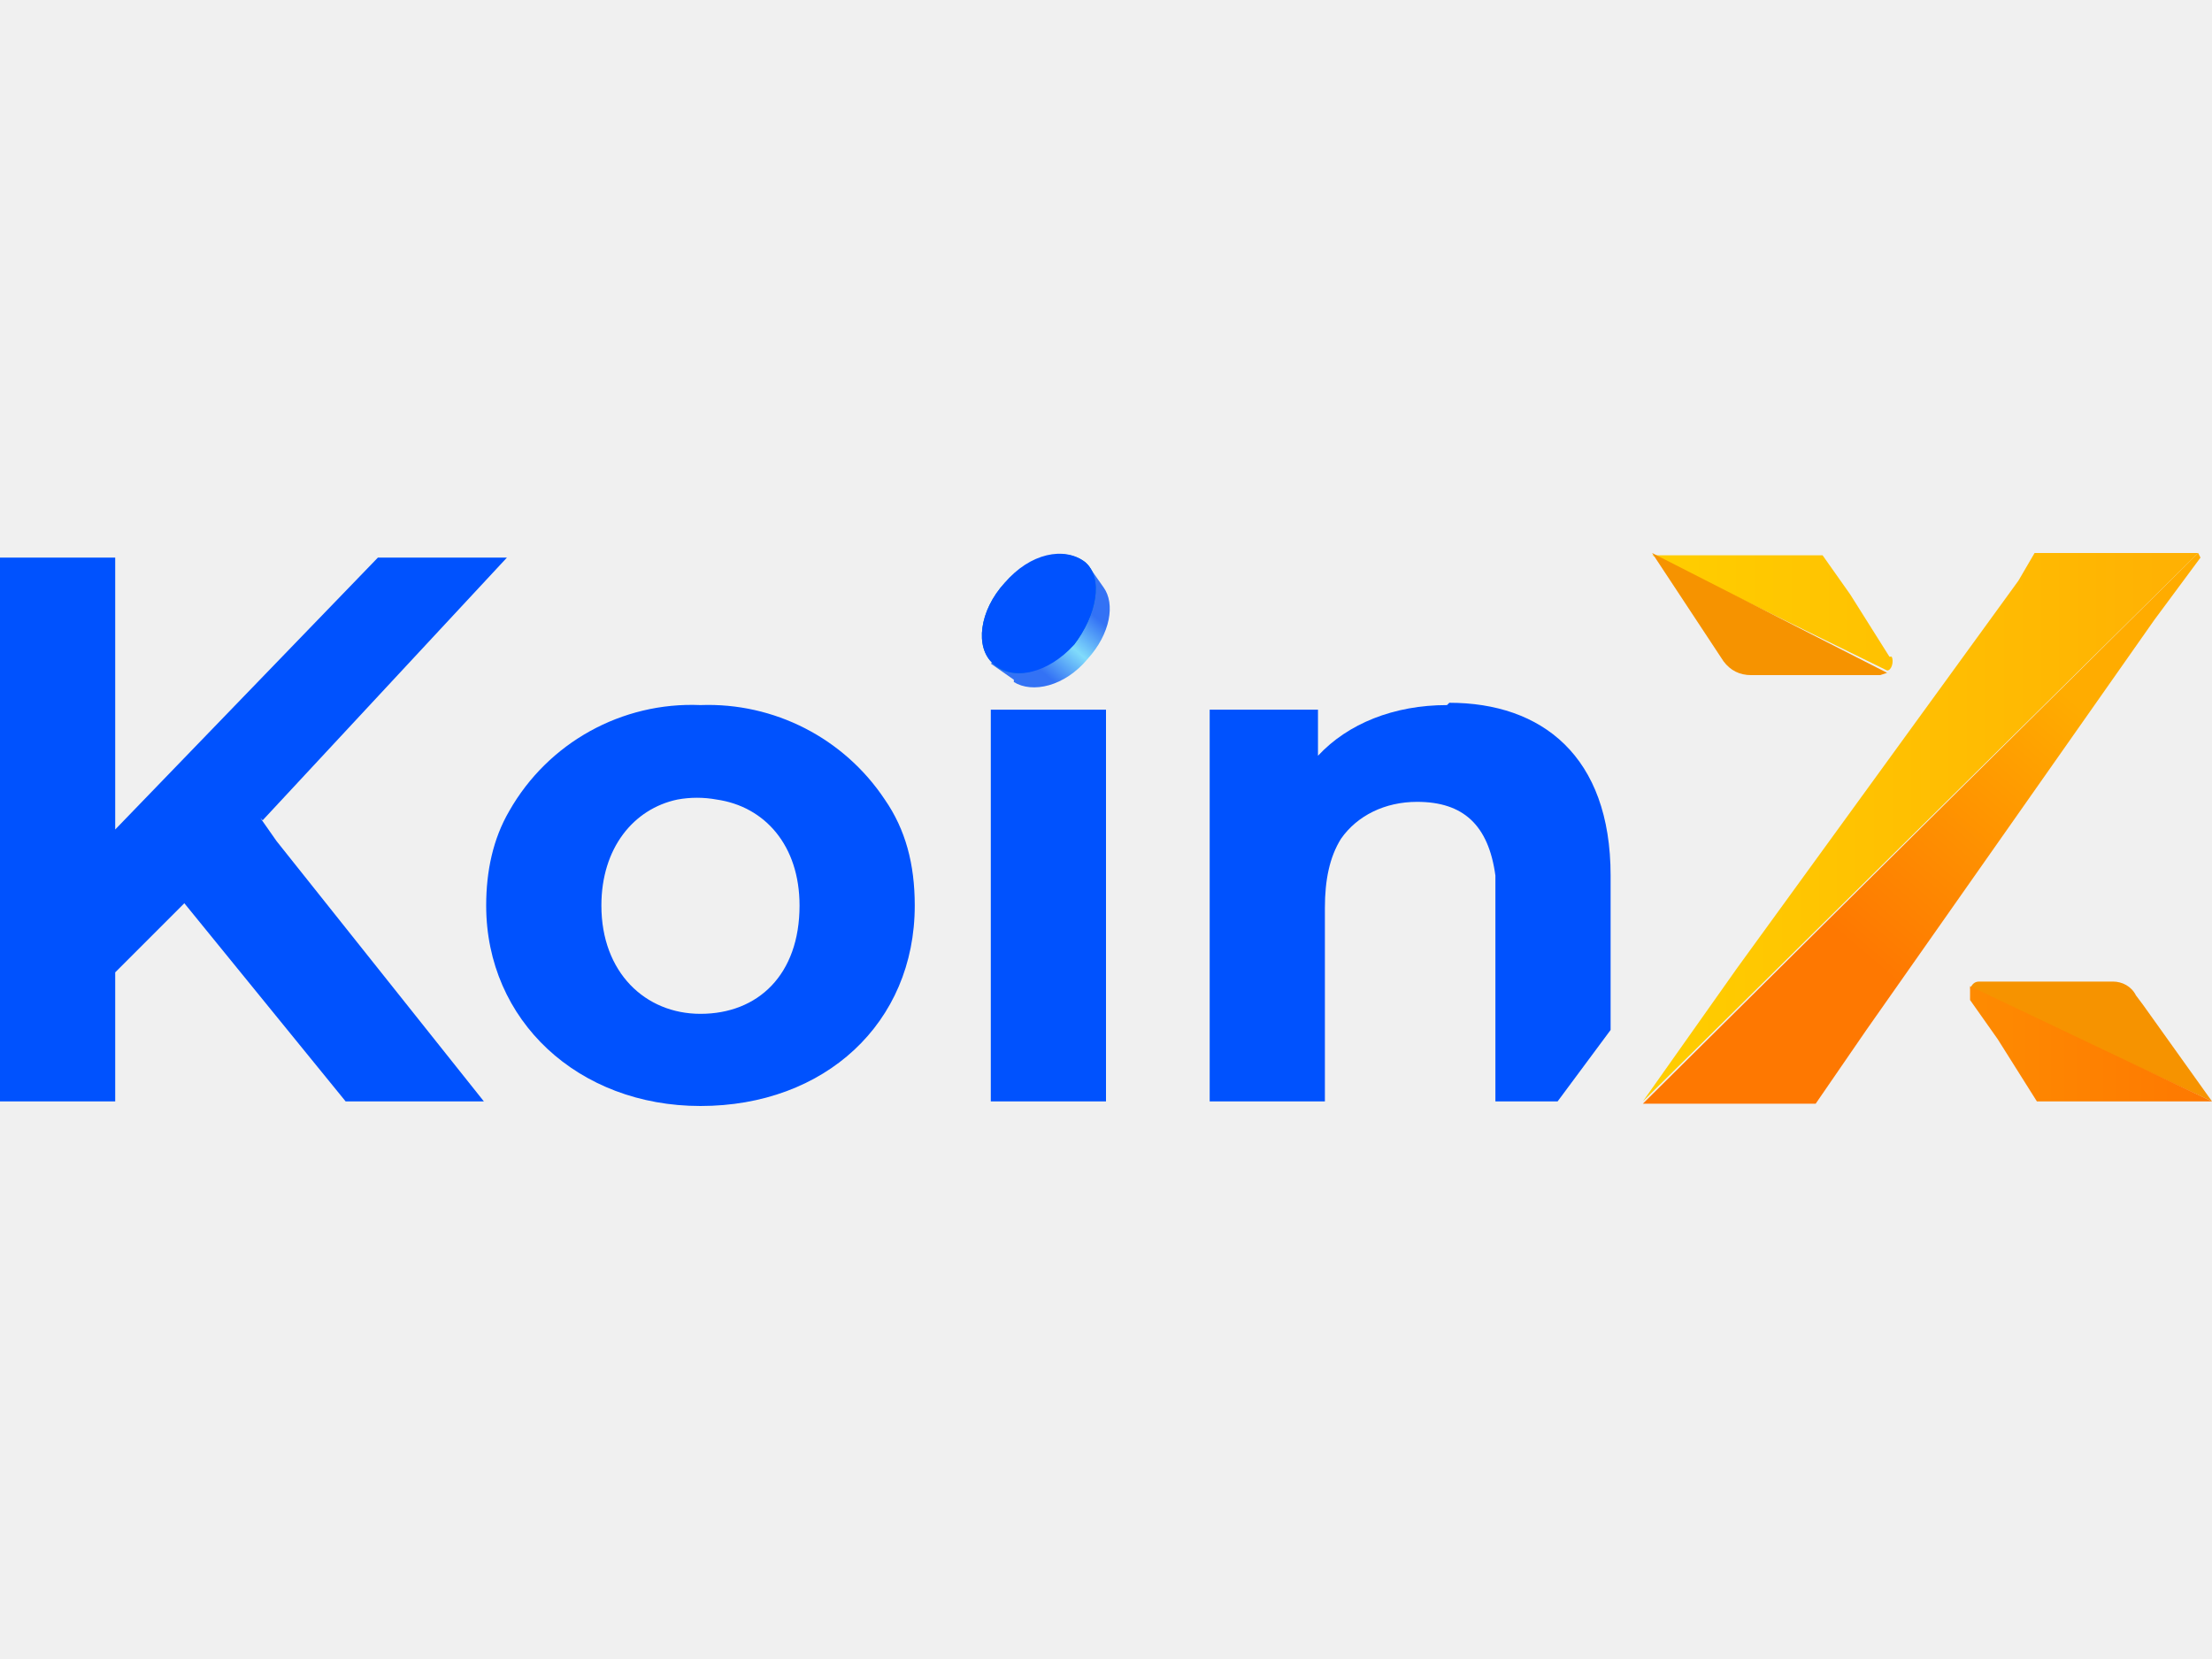
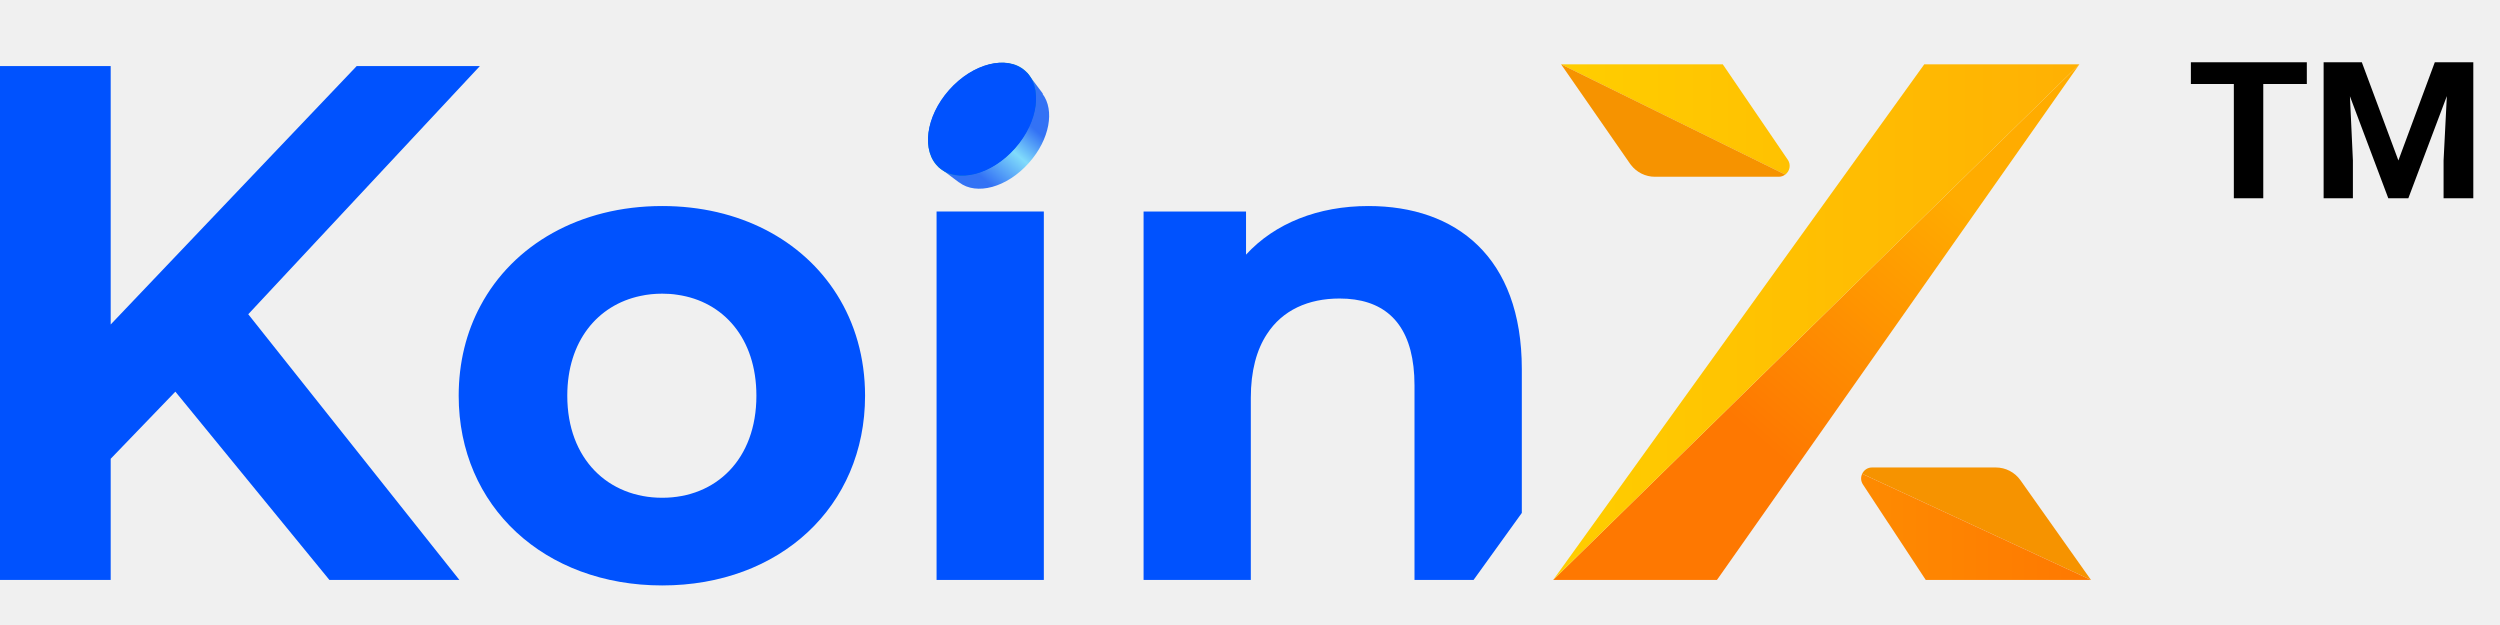
- <svg xmlns="http://www.w3.org/2000/svg" width="96" height="72" viewBox="0 0 96 72" fill="none">
-   <g clip-path="url(#clip0_622_18013)">
-     <path d="M11.4 35.6 22 24.2h-5.6L5 36V24.2h-5v23.6h5v-5.6l3-3 7 8.6h6l-9-11.3-.7-1Z" fill="#0052FE" />
-     <path d="M38.4 34.7a9.2 9.2 0 0 0-8-4.1 9.1 9.1 0 0 0-8.3 4.6c-.7 1.2-1 2.6-1 4.1 0 5 4 8.7 9.3 8.7 5.4 0 9.3-3.6 9.3-8.7 0-1.8-.4-3.3-1.3-4.6Zm-8 9.3c-2.4 0-4.3-1.8-4.3-4.7 0-2.5 1.4-4.2 3.3-4.6a4.7 4.7 0 0 1 1.7 0c2.1.3 3.6 2 3.6 4.6 0 3-1.8 4.7-4.3 4.7Z" fill="#0052FE" />
-     <path d="M48 30.8h-5v17h5v-17Z" fill="#0052FE" />
-     <path d="M62.8 30.6c-2.3 0-4.3.8-5.6 2.2v-2h-4.7v17h5v-8.4c0-1.2.2-2.2.7-3 .7-1 1.9-1.6 3.3-1.6 2 0 3.1 1 3.4 3.2v9.8h2.7l2.3-3.1V38c0-5.2-3-7.5-7-7.5Z" fill="#0052FE" />
-     <path d="M95.4 24 71.3 47.9h7.5l2.2-3.2 12.5-17.8 2-2.7Z" fill="url(#paint0_linear_622_18013)" />
-     <path d="m88.3 24-.7 1.2L75.4 42l-4.1 5.8L95.4 24h-7Z" fill="url(#paint1_linear_622_18013)" />
-     <path d="m93 43.6-.3-.4c-.2-.4-.6-.6-1-.6h-5.8c-.2 0-.3.1-.4.3L96 47.8l-3-4.2Z" fill="#F69300" />
-     <path d="M85.5 42.9v.5l1.2 1.7 1.7 2.7H96l-10.5-5Z" fill="url(#paint2_linear_622_18013)" />
-     <path d="m82 28.5-1.7-2.7-1.2-1.7h-7.4l10.2 5c.2 0 .3-.4.2-.6Z" fill="url(#paint3_linear_622_18013)" />
-     <path d="m71.7 24 3.1 4.7c.3.4.7.6 1.2.6h5.6l.3-.1L71.7 24Z" fill="#F69300" />
-     <path fill-rule="evenodd" clip-rule="evenodd" d="m44 29.5-1-.7.5-.4c0-.8.3-1.6 1-2.3.6-.8 1.5-1.2 2.2-1.2l.5-.4.7 1c.5.7.3 2-.7 3.1-1 1.2-2.4 1.5-3.2 1Z" fill="url(#paint4_linear_622_18013)" />
-     <path d="M46.6 28c1-1.3 1.3-2.9.5-3.6-.9-.7-2.4-.3-3.5.9s-1.3 2.8-.5 3.5c.8.8 2.4.4 3.5-.9Z" fill="url(#paint5_linear_622_18013)" />
-     <path d="M46.6 28c1-1.3 1.3-2.9.5-3.6-.9-.7-2.4-.4-3.5.9-1.1 1.2-1.3 2.8-.5 3.5.9.8 2.4.4 3.5-.8Z" fill="#0052FE" />
-   </g>
+ <svg xmlns="http://www.w3.org/2000/svg" width="480" height="120" viewBox="0 0 480 120" fill="none">
+   <path fill-rule="evenodd" clip-rule="evenodd" d="M184.163 35.048L180.147 32.035L181.891 30.189C181.775 27.221 183.139 23.689 185.738 20.76C188.587 17.548 192.335 15.724 195.488 15.791L197.218 13.96L200.23 17.977L200.176 18.034C202.512 21.135 201.583 26.724 197.567 31.252C193.31 36.047 187.46 37.543 184.178 35.033L184.163 35.048Z" fill="url(#paint0_linear_2100_49663)" />
+   <path d="M194.82 28.436C199.384 23.292 200.278 16.632 196.817 13.561C193.355 10.49 186.849 12.17 182.285 17.314C177.721 22.459 176.827 29.119 180.289 32.19C183.75 35.261 190.256 33.58 194.82 28.436Z" fill="url(#paint1_linear_2100_49663)" />
+   <path d="M194.883 28.493C199.419 23.38 200.262 16.721 196.766 13.619C193.269 10.517 186.758 12.147 182.222 17.259C177.686 22.372 176.843 29.031 180.339 32.133C183.836 35.235 190.347 33.605 194.883 28.493Z" fill="#0052FE" />
+   <path d="M47.663 60.336L92.136 12.685H68.485L21.253 62.3V12.685H0V111.345H21.253V88.084L33.668 75.198L63.243 111.345H88.2L50.671 64.124L47.663 60.332V60.336Z" fill="#0052FE" />
+   <path d="M160.673 56.532C154.062 46.045 141.931 39.558 127.142 39.558C111.336 39.558 98.502 46.972 92.244 58.721C89.541 63.754 88.067 69.599 88.067 75.981C88.067 97.278 104.56 112.405 127.142 112.405C149.724 112.405 166.092 97.278 166.092 75.981C166.092 68.643 164.144 62.031 160.673 56.532V56.532ZM127.142 95.571C116.843 95.571 108.918 88.208 108.918 75.981C108.918 65.466 114.766 58.549 122.956 56.822C124.294 56.528 125.696 56.384 127.142 56.384C128.158 56.384 129.134 56.448 130.094 56.605C138.887 57.874 145.229 64.947 145.229 75.981C145.229 88.208 137.445 95.571 127.146 95.571H127.142Z" fill="#0052FE" />
+   <path d="M200.415 40.609H179.821V111.348H200.415V40.609Z" fill="#0052FE" />
+   <path d="M262.739 39.558C253.098 39.558 244.78 42.851 239.237 48.892V40.61H219.567V111.349H240.157V76.371C240.157 71.23 241.265 67.177 243.237 64.168C246.226 59.529 251.207 57.316 257.196 57.316C265.289 57.316 270.358 61.465 271.387 70.402C271.519 71.519 271.584 72.732 271.584 74.009V111.345H282.927L292.189 98.483V70.86C292.189 49.286 279.509 39.558 262.739 39.558V39.558Z" fill="#0052FE" />
+   <path d="M399.239 12.349L298.207 111.349H329.654L338.884 98.226L391.162 23.845L399.239 12.349Z" fill="url(#paint2_linear_2100_49663)" />
+   <path d="M369.459 12.349L366.23 16.839L315.527 87.277L298.207 111.349L399.239 12.349H369.459Z" fill="url(#paint3_linear_2100_49663)" />
+   <path d="M389.238 94.061L387.932 92.213C386.844 90.671 385.072 89.755 383.193 89.755H359.426C358.546 89.755 357.863 90.277 357.538 90.972L401.469 111.349L389.238 94.061Z" fill="#F69300" />
+   <path d="M357.538 90.973C357.249 91.591 357.245 92.346 357.674 93.005L362.555 100.432H362.567L369.745 111.35H401.473L357.542 90.973H357.538Z" fill="url(#paint4_linear_2100_49663)" />
+   <path d="M343.254 30.673L335.731 19.627L330.774 12.352H299.733L342.768 33.525C343.612 32.894 343.929 31.665 343.258 30.673H343.254Z" fill="url(#paint5_linear_2100_49663)" />
+   <path d="M299.729 12.349L312.972 31.44C313.028 31.517 313.081 31.581 313.137 31.657C314.233 33.091 315.932 33.939 317.748 33.939H341.527C342.013 33.939 342.427 33.77 342.768 33.517L299.733 12.345L299.729 12.349Z" fill="#F69300" />
+   <path d="M442.91 16.13H434.548V38.061H428.897V16.13H420.649V11.952H442.91V16.13ZM453.47 11.952L460.49 30.808L467.483 11.952H474.875V38.061H469.167V30.808L469.795 18.45L462.403 38.061H458.55L451.186 18.479L451.757 30.808V38.061H446.135V11.952H453.47V11.952Z" fill="black" />
  <defs>
-     <linearGradient id="paint0_linear_622_18013" x1="90" y1="30.4" x2="80.7" y2="41.3" gradientUnits="userSpaceOnUse">
+     <linearGradient id="paint0_linear_2100_49663" x1="200.733" y1="18.981" x2="185.67" y2="36.554" gradientUnits="userSpaceOnUse">
+       <stop stop-color="#3372F5" />
+       <stop offset="0.25" stop-color="#3372F5" />
+       <stop offset="0.505" stop-color="#80DBFB" />
+       <stop offset="0.839" stop-color="#3372F5" />
+       <stop offset="1" stop-color="#3372F5" />
+     </linearGradient>
+     <linearGradient id="paint1_linear_2100_49663" x1="223.034" y1="18.923" x2="219.005" y2="23.459" gradientUnits="userSpaceOnUse">
+       <stop stop-color="#0080D4" />
+       <stop offset="0.47" stop-color="white" />
+       <stop offset="0.6" stop-color="#F1F8FC" />
+       <stop offset="1" stop-color="#007DCC" />
+     </linearGradient>
+     <linearGradient id="paint2_linear_2100_49663" x1="376.541" y1="38.915" x2="337.398" y2="84.2" gradientUnits="userSpaceOnUse">
      <stop stop-color="#FFAC00" />
      <stop offset="1" stop-color="#FE7801" />
    </linearGradient>
-     <linearGradient id="paint1_linear_622_18013" x1="71.3" y1="35.9" x2="95.4" y2="35.9" gradientUnits="userSpaceOnUse">
+     <linearGradient id="paint3_linear_2100_49663" x1="298.207" y1="61.851" x2="399.239" y2="61.851" gradientUnits="userSpaceOnUse">
      <stop stop-color="#FFCE00" />
      <stop offset="1" stop-color="#FFB003" />
    </linearGradient>
-     <linearGradient id="paint2_linear_622_18013" x1="85.4" y1="45.3" x2="96" y2="45.3" gradientUnits="userSpaceOnUse">
+     <linearGradient id="paint4_linear_2100_49663" x1="357.333" y1="101.163" x2="401.469" y2="101.163" gradientUnits="userSpaceOnUse">
      <stop stop-color="#FE8B01" />
      <stop offset="1" stop-color="#FE7801" />
    </linearGradient>
-     <linearGradient id="paint3_linear_622_18013" x1="71.7" y1="26.6" x2="82.2" y2="26.6" gradientUnits="userSpaceOnUse">
+     <linearGradient id="paint5_linear_2100_49663" x1="299.729" y1="22.937" x2="343.62" y2="22.937" gradientUnits="userSpaceOnUse">
      <stop stop-color="#FFCE00" />
      <stop offset="1" stop-color="#FFC101" />
    </linearGradient>
-     <linearGradient id="paint4_linear_622_18013" x1="48" y1="25.7" x2="44.4" y2="29.9" gradientUnits="userSpaceOnUse">
-       <stop stop-color="#3372F5" />
-       <stop offset=".2" stop-color="#3372F5" />
-       <stop offset=".5" stop-color="#80DBFB" />
-       <stop offset=".8" stop-color="#3372F5" />
-       <stop offset="1" stop-color="#3372F5" />
-     </linearGradient>
-     <linearGradient id="paint5_linear_622_18013" x1="53.3" y1="25.7" x2="52.4" y2="26.8" gradientUnits="userSpaceOnUse">
-       <stop stop-color="#0080D4" />
-       <stop offset=".5" stop-color="white" />
-       <stop offset=".6" stop-color="#F1F8FC" />
-       <stop offset="1" stop-color="#007DCC" />
-     </linearGradient>
-     <clipPath id="clip0_622_18013">
-       <rect width="96" height="24" fill="white" transform="translate(0 24)" />
-     </clipPath>
  </defs>
</svg>
